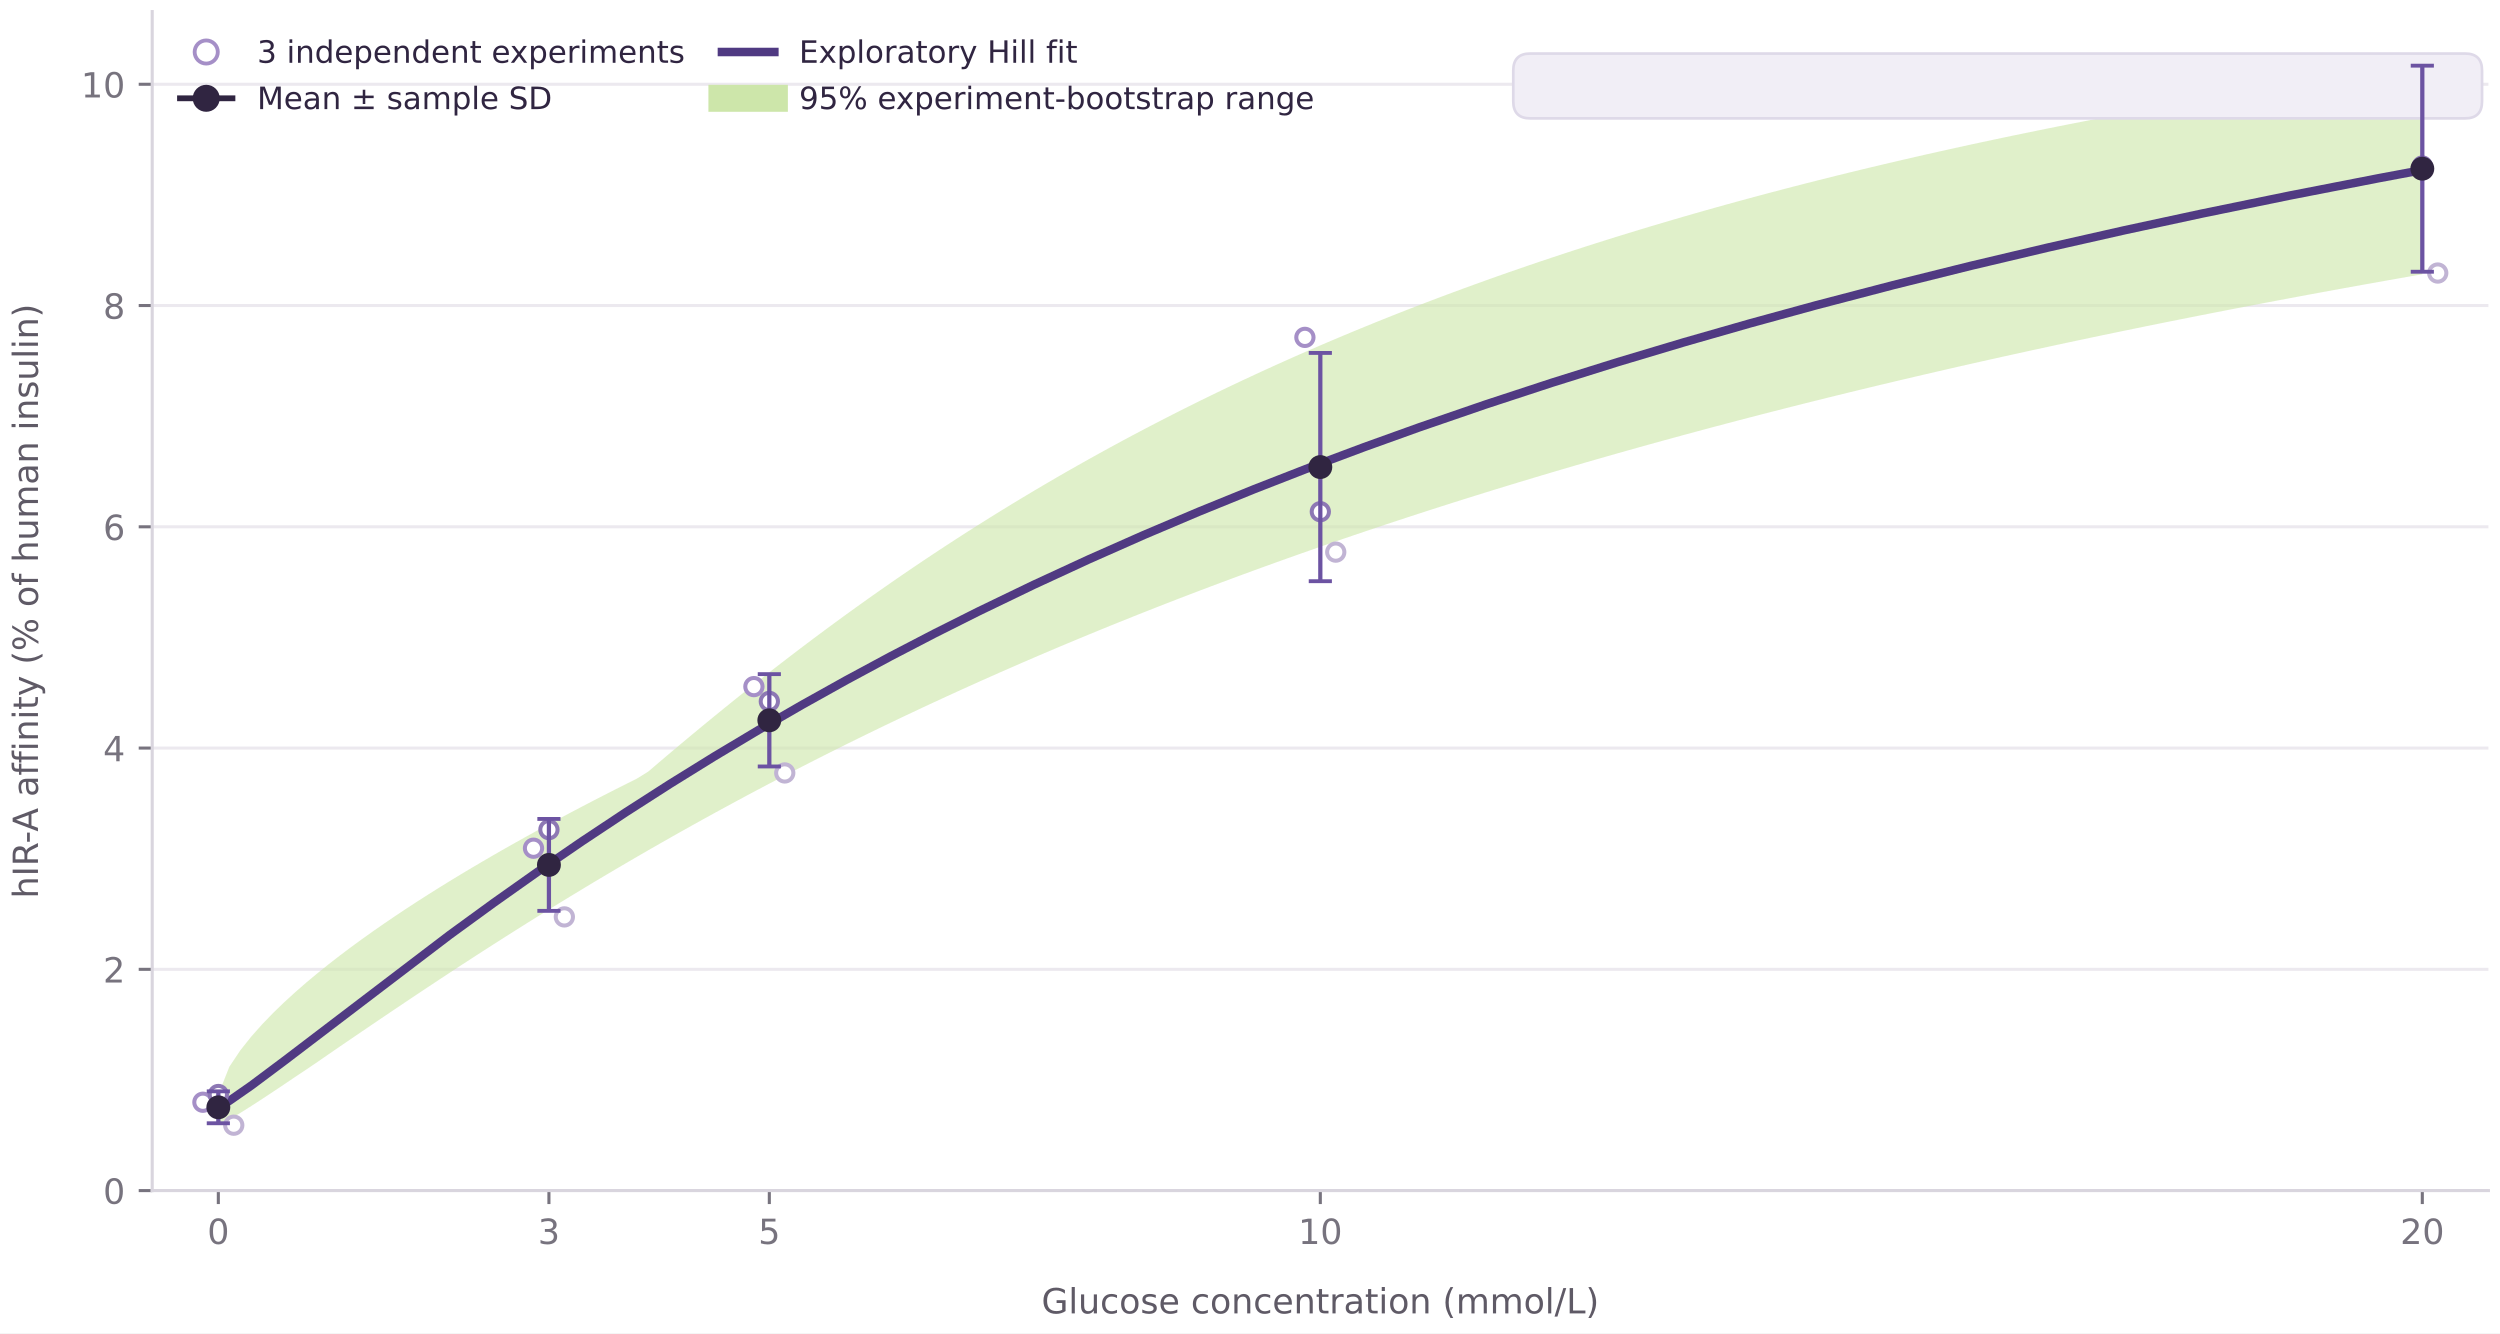
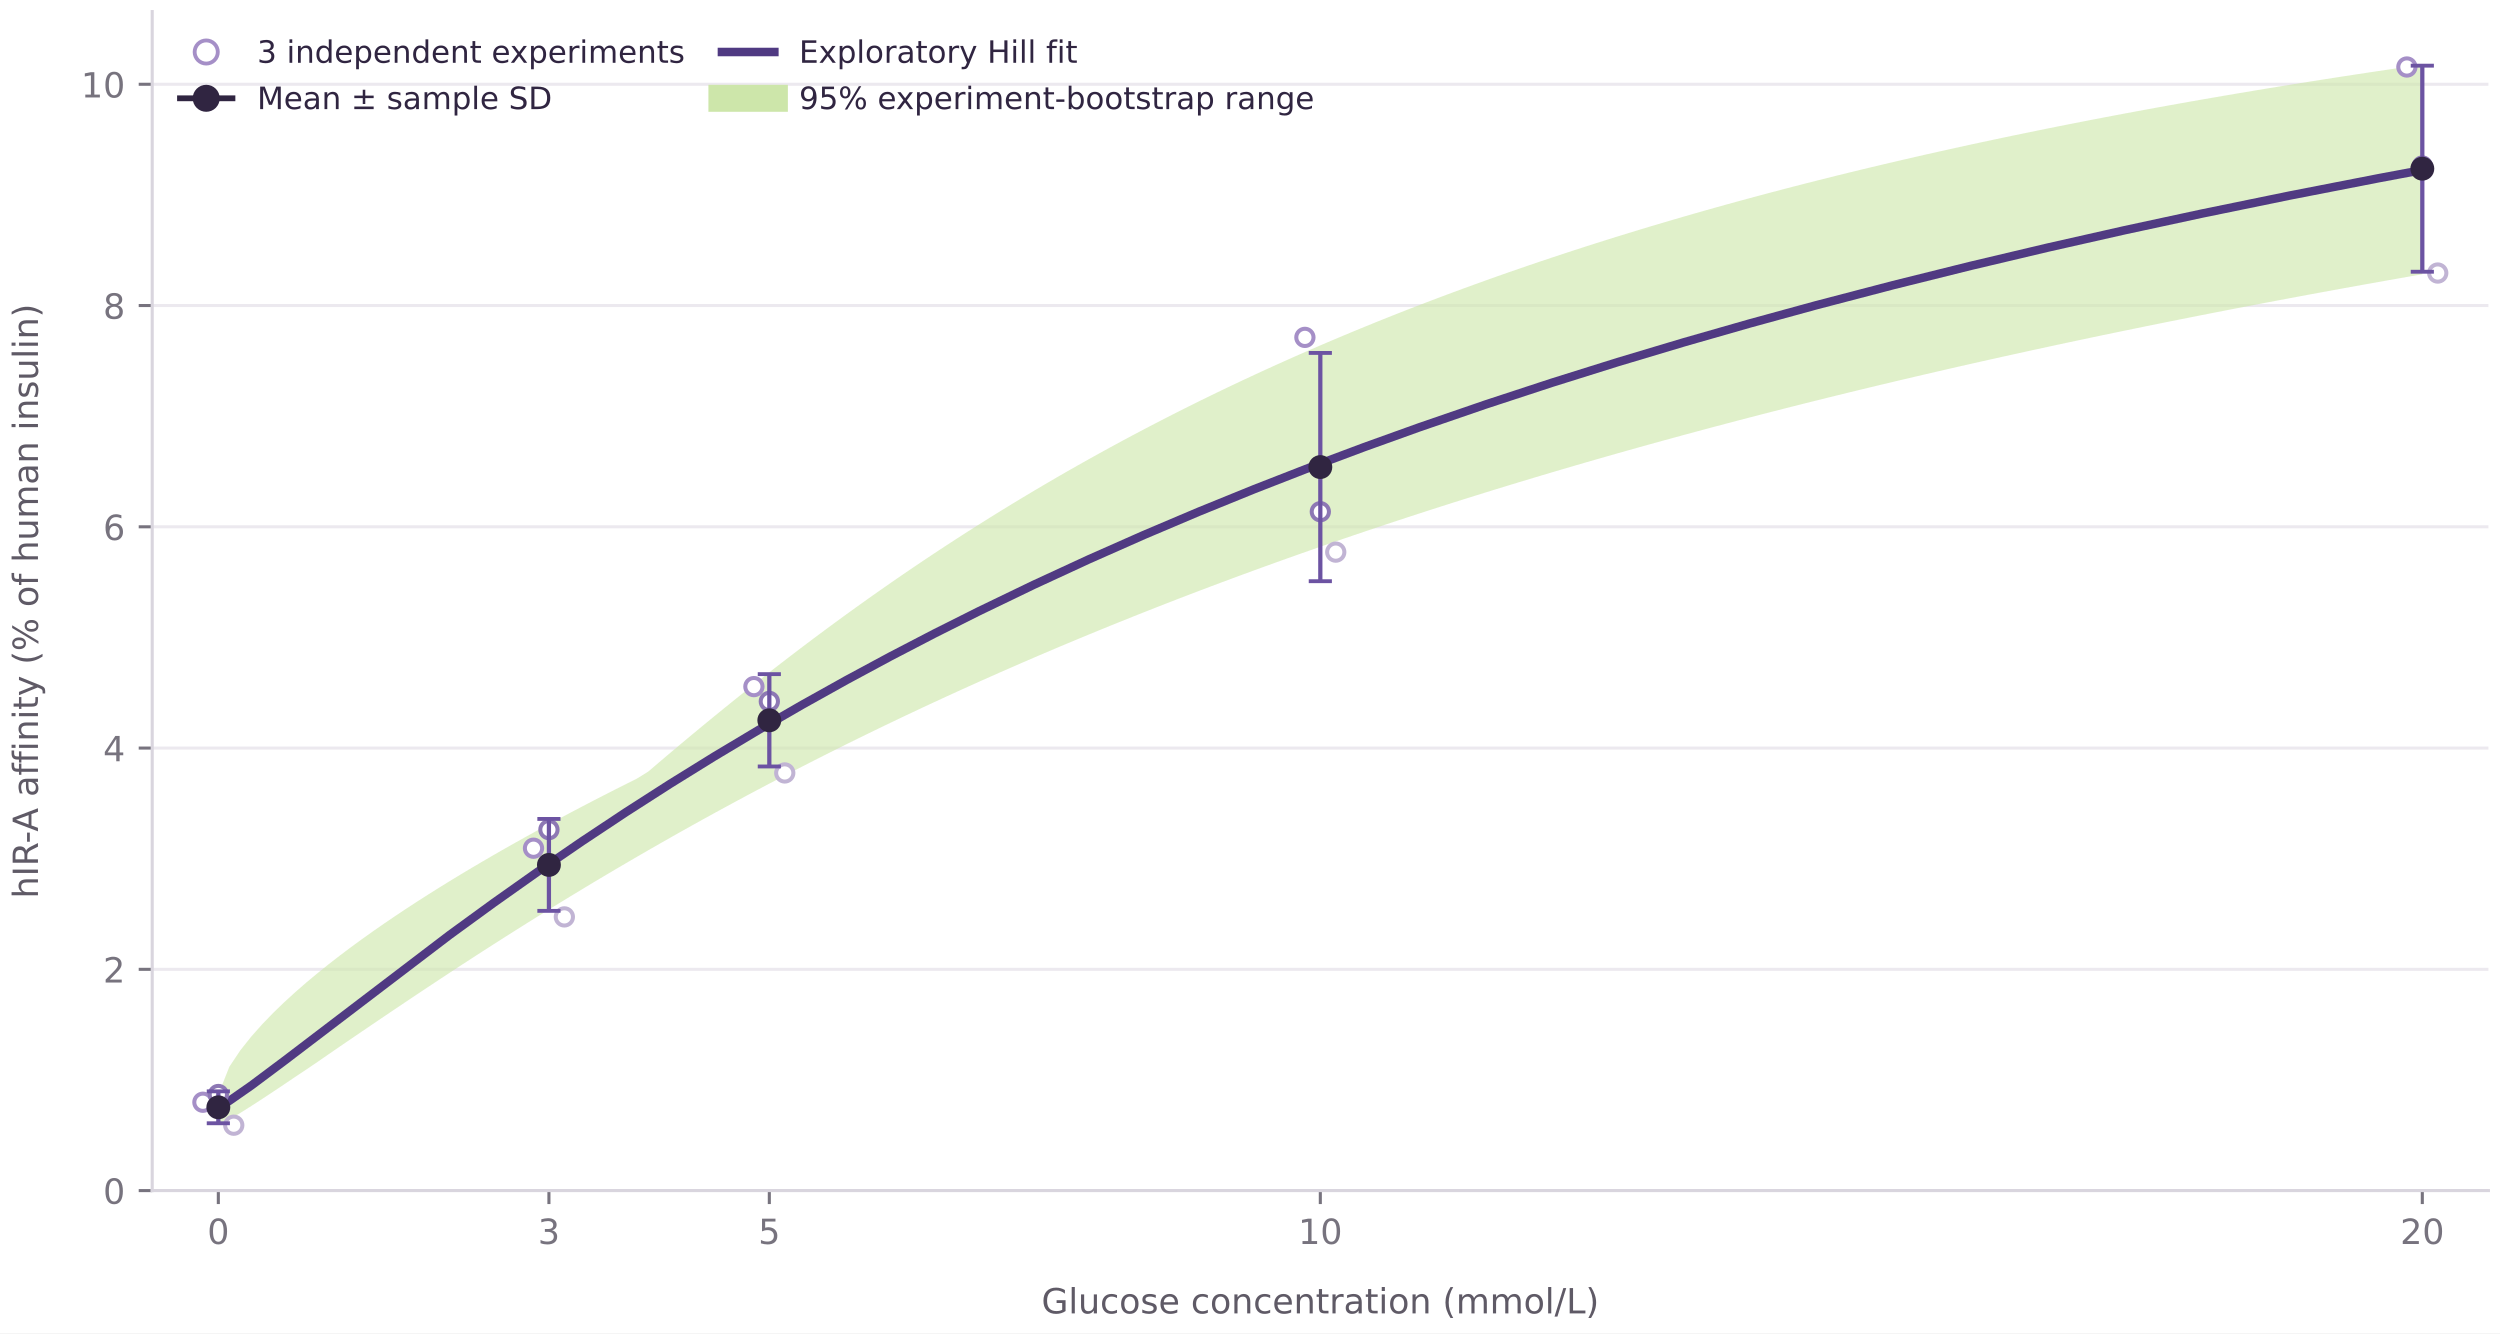
<svg xmlns="http://www.w3.org/2000/svg" xmlns:xlink="http://www.w3.org/1999/xlink" width="648pt" height="345.6pt" viewBox="0 0 648 345.6" version="1.1">
  <defs>
    <style type="text/css">*{stroke-linejoin: round; stroke-linecap: butt}</style>
  </defs>
  <g id="figure_1">
    <g id="patch_1">
      <path d="M 0 345.6  L 648 345.6  L 648 0  L 0 0  z " style="fill: #ffffff" />
    </g>
    <g id="axes_1">
      <g id="patch_2">
        <path d="M 39.453 308.599  L 645 308.599  L 645 3  L 39.453 3  z " style="fill: #ffffff" />
      </g>
      <g id="matplotlib.axis_1">
        <g id="xtick_1">
          <g id="line2d_1">
            <defs>
              <path id="mf215eca66f" d="M 0 0  L 0 3.5  " style="stroke: #77737e; stroke-width: 0.8" />
            </defs>
            <g>
              <use xlink:href="#mf215eca66f" x="56.592" y="308.599" style="fill: #77737e; stroke: #77737e; stroke-width: 0.8" />
            </g>
          </g>
          <g id="text_1">
            <text style="font-size: 9px; font-family: 'DejaVu Sans'; text-anchor: middle; fill: #77737e" x="56.592" y="322.437" transform="rotate(-0 56.59155 322.4369)">0</text>
          </g>
        </g>
        <g id="xtick_2">
          <g id="line2d_2">
            <g>
              <use xlink:href="#mf215eca66f" x="142.282" y="308.599" style="fill: #77737e; stroke: #77737e; stroke-width: 0.8" />
            </g>
          </g>
          <g id="text_2">
            <text style="font-size: 9px; font-family: 'DejaVu Sans'; text-anchor: middle; fill: #77737e" x="142.282" y="322.437" transform="rotate(-0 142.2821 322.4369)">3</text>
          </g>
        </g>
        <g id="xtick_3">
          <g id="line2d_3">
            <g>
              <use xlink:href="#mf215eca66f" x="199.409" y="308.599" style="fill: #77737e; stroke: #77737e; stroke-width: 0.8" />
            </g>
          </g>
          <g id="text_3">
            <text style="font-size: 9px; font-family: 'DejaVu Sans'; text-anchor: middle; fill: #77737e" x="199.409" y="322.437" transform="rotate(-0 199.4091 322.4369)">5</text>
          </g>
        </g>
        <g id="xtick_4">
          <g id="line2d_4">
            <g>
              <use xlink:href="#mf215eca66f" x="342.227" y="308.599" style="fill: #77737e; stroke: #77737e; stroke-width: 0.8" />
            </g>
          </g>
          <g id="text_4">
            <text style="font-size: 9px; font-family: 'DejaVu Sans'; text-anchor: middle; fill: #77737e" x="342.227" y="322.437" transform="rotate(-0 342.2266 322.4369)">10</text>
          </g>
        </g>
        <g id="xtick_5">
          <g id="line2d_5">
            <g>
              <use xlink:href="#mf215eca66f" x="627.862" y="308.599" style="fill: #77737e; stroke: #77737e; stroke-width: 0.8" />
            </g>
          </g>
          <g id="text_5">
            <text style="font-size: 9px; font-family: 'DejaVu Sans'; text-anchor: middle; fill: #77737e" x="627.862" y="322.437" transform="rotate(-0 627.8617 322.4369)">20</text>
          </g>
        </g>
        <g id="text_6">
          <text style="font-size: 9px; font-family: 'DejaVu Sans'; text-anchor: middle; fill: #5f5a66" x="342.227" y="340.438" transform="rotate(-0 342.2266 340.4377)">Glucose concentration (mmol/L)</text>
        </g>
      </g>
      <g id="matplotlib.axis_2">
        <g id="ytick_1">
          <g id="line2d_6">
            <path d="M 39.453 308.599  L 645 308.599  " clip-path="url(#p04931f12ed)" style="fill: none; stroke: #ece9ef; stroke-width: 0.8; stroke-linecap: square" />
          </g>
          <g id="line2d_7">
            <defs>
              <path id="m787b7d1486" d="M 0 0  L -3.5 0  " style="stroke: #77737e; stroke-width: 0.8" />
            </defs>
            <g>
              <use xlink:href="#m787b7d1486" x="39.453" y="308.599" style="fill: #77737e; stroke: #77737e; stroke-width: 0.8" />
            </g>
          </g>
          <g id="text_7">
            <text style="font-size: 9px; font-family: 'DejaVu Sans'; text-anchor: end; fill: #77737e" x="32.453" y="312.018" transform="rotate(-0 32.45344 312.018)">0</text>
          </g>
        </g>
        <g id="ytick_2">
          <g id="line2d_8">
            <path d="M 39.453 251.249  L 645 251.249  " clip-path="url(#p04931f12ed)" style="fill: none; stroke: #ece9ef; stroke-width: 0.8; stroke-linecap: square" />
          </g>
          <g id="line2d_9">
            <g>
              <use xlink:href="#m787b7d1486" x="39.453" y="251.249" style="fill: #77737e; stroke: #77737e; stroke-width: 0.8" />
            </g>
          </g>
          <g id="text_8">
            <text style="font-size: 9px; font-family: 'DejaVu Sans'; text-anchor: end; fill: #77737e" x="32.453" y="254.668" transform="rotate(-0 32.45344 254.6677)">2</text>
          </g>
        </g>
        <g id="ytick_3">
          <g id="line2d_10">
            <path d="M 39.453 193.899  L 645 193.899  " clip-path="url(#p04931f12ed)" style="fill: none; stroke: #ece9ef; stroke-width: 0.8; stroke-linecap: square" />
          </g>
          <g id="line2d_11">
            <g>
              <use xlink:href="#m787b7d1486" x="39.453" y="193.899" style="fill: #77737e; stroke: #77737e; stroke-width: 0.8" />
            </g>
          </g>
          <g id="text_9">
            <text style="font-size: 9px; font-family: 'DejaVu Sans'; text-anchor: end; fill: #77737e" x="32.453" y="197.317" transform="rotate(-0 32.45344 197.3175)">4</text>
          </g>
        </g>
        <g id="ytick_4">
          <g id="line2d_12">
            <path d="M 39.453 136.548  L 645 136.548  " clip-path="url(#p04931f12ed)" style="fill: none; stroke: #ece9ef; stroke-width: 0.8; stroke-linecap: square" />
          </g>
          <g id="line2d_13">
            <g>
              <use xlink:href="#m787b7d1486" x="39.453" y="136.548" style="fill: #77737e; stroke: #77737e; stroke-width: 0.8" />
            </g>
          </g>
          <g id="text_10">
            <text style="font-size: 9px; font-family: 'DejaVu Sans'; text-anchor: end; fill: #77737e" x="32.453" y="139.967" transform="rotate(-0 32.45344 139.9672)">6</text>
          </g>
        </g>
        <g id="ytick_5">
          <g id="line2d_14">
            <path d="M 39.453 79.198  L 645 79.198  " clip-path="url(#p04931f12ed)" style="fill: none; stroke: #ece9ef; stroke-width: 0.8; stroke-linecap: square" />
          </g>
          <g id="line2d_15">
            <g>
              <use xlink:href="#m787b7d1486" x="39.453" y="79.198" style="fill: #77737e; stroke: #77737e; stroke-width: 0.8" />
            </g>
          </g>
          <g id="text_11">
            <text style="font-size: 9px; font-family: 'DejaVu Sans'; text-anchor: end; fill: #77737e" x="32.453" y="82.617" transform="rotate(-0 32.45344 82.6169)">8</text>
          </g>
        </g>
        <g id="ytick_6">
          <g id="line2d_16">
            <path d="M 39.453 21.848  L 645 21.848  " clip-path="url(#p04931f12ed)" style="fill: none; stroke: #ece9ef; stroke-width: 0.8; stroke-linecap: square" />
          </g>
          <g id="line2d_17">
            <g>
              <use xlink:href="#m787b7d1486" x="39.453" y="21.848" style="fill: #77737e; stroke: #77737e; stroke-width: 0.8" />
            </g>
          </g>
          <g id="text_12">
            <text style="font-size: 9px; font-family: 'DejaVu Sans'; text-anchor: end; fill: #77737e" x="32.453" y="25.267" transform="rotate(-0 32.45344 25.26663)">10</text>
          </g>
        </g>
        <g id="text_13">
          <text style="font-size: 9px; font-family: 'DejaVu Sans'; text-anchor: middle; fill: #5f5a66" x="9.839" y="155.8" transform="rotate(-90 9.838834 155.7996)">hIR-A affinity (% of human insulin)</text>
        </g>
      </g>
      <g id="FillBetweenPolyCollection_1">
        <defs>
          <path id="mf04b20cd0d" d="M 56.592 -61.904  L 56.592 -53.948  L 59.448 -55.428  L 62.304 -57.139  L 65.161 -58.937  L 68.017 -60.789  L 70.873 -62.675  L 73.73 -64.585  L 76.586 -66.512  L 79.442 -68.409  L 82.299 -70.349  L 85.155 -72.326  L 88.011 -74.288  L 90.868 -76.235  L 93.724 -78.179  L 96.58 -80.118  L 99.437 -82.051  L 102.293 -83.977  L 105.15 -85.895  L 108.006 -87.804  L 110.862 -89.704  L 113.719 -91.594  L 116.575 -93.473  L 119.431 -95.342  L 122.288 -97.198  L 125.144 -99.044  L 128 -100.877  L 130.857 -102.698  L 133.713 -104.506  L 136.569 -106.302  L 139.426 -108.085  L 142.282 -109.855  L 145.138 -111.612  L 147.995 -113.355  L 150.851 -115.086  L 153.707 -116.803  L 156.564 -118.507  L 159.42 -120.198  L 162.277 -121.876  L 165.133 -123.54  L 167.989 -125.191  L 170.846 -126.828  L 173.702 -128.453  L 176.558 -130.064  L 179.415 -131.662  L 182.271 -133.247  L 185.127 -134.819  L 187.984 -136.378  L 190.84 -137.924  L 193.696 -139.458  L 196.553 -140.978  L 199.409 -142.486  L 202.265 -143.982  L 205.122 -145.465  L 207.978 -146.935  L 210.834 -148.393  L 213.691 -149.839  L 216.547 -151.273  L 219.404 -152.695  L 222.26 -154.105  L 225.116 -155.503  L 227.973 -156.89  L 230.829 -158.264  L 233.685 -159.628  L 236.542 -160.979  L 239.398 -162.32  L 242.254 -163.649  L 245.111 -164.967  L 247.967 -166.275  L 250.823 -167.571  L 253.68 -168.856  L 256.536 -170.131  L 259.392 -171.395  L 262.249 -172.649  L 265.105 -173.892  L 267.961 -175.125  L 270.818 -176.348  L 273.674 -177.56  L 276.531 -178.763  L 279.387 -179.955  L 282.243 -181.138  L 285.1 -182.311  L 287.956 -183.475  L 290.812 -184.629  L 293.669 -185.774  L 296.525 -186.909  L 299.381 -188.035  L 302.238 -189.152  L 305.094 -190.26  L 307.95 -191.359  L 310.807 -192.449  L 313.663 -193.53  L 316.519 -194.602  L 319.376 -195.666  L 322.232 -196.722  L 325.088 -197.769  L 327.945 -198.808  L 330.801 -199.838  L 333.658 -200.86  L 336.514 -201.875  L 339.37 -202.881  L 342.227 -203.879  L 345.083 -204.869  L 347.939 -205.852  L 350.796 -206.827  L 353.652 -207.795  L 356.508 -208.755  L 359.365 -209.707  L 362.221 -210.652  L 365.077 -211.59  L 367.934 -212.52  L 370.79 -213.444  L 373.646 -214.36  L 376.503 -215.27  L 379.359 -216.172  L 382.216 -217.067  L 385.072 -217.956  L 387.928 -218.838  L 390.785 -219.714  L 393.641 -220.583  L 396.497 -221.445  L 399.354 -222.301  L 402.21 -223.15  L 405.066 -223.993  L 407.923 -224.83  L 410.779 -225.661  L 413.635 -226.485  L 416.492 -227.304  L 419.348 -228.116  L 422.204 -228.923  L 425.061 -229.723  L 427.917 -230.518  L 430.773 -231.307  L 433.63 -232.09  L 436.486 -232.868  L 439.343 -233.64  L 442.199 -234.406  L 445.055 -235.167  L 447.912 -235.923  L 450.768 -236.673  L 453.624 -237.418  L 456.481 -238.157  L 459.337 -238.891  L 462.193 -239.62  L 465.05 -240.344  L 467.906 -241.063  L 470.762 -241.777  L 473.619 -242.486  L 476.475 -243.19  L 479.331 -243.889  L 482.188 -244.583  L 485.044 -245.272  L 487.9 -245.957  L 490.757 -246.637  L 493.613 -247.312  L 496.47 -247.983  L 499.326 -248.649  L 502.182 -249.31  L 505.039 -249.967  L 507.895 -250.62  L 510.751 -251.268  L 513.608 -251.912  L 516.464 -252.551  L 519.32 -253.186  L 522.177 -253.817  L 525.033 -254.444  L 527.889 -255.067  L 530.746 -255.685  L 533.602 -256.3  L 536.458 -256.91  L 539.315 -257.516  L 542.171 -258.119  L 545.027 -258.717  L 547.884 -259.312  L 550.74 -259.902  L 553.597 -260.489  L 556.453 -261.072  L 559.309 -261.652  L 562.166 -262.227  L 565.022 -262.799  L 567.878 -263.367  L 570.735 -263.932  L 573.591 -264.493  L 576.447 -265.05  L 579.304 -265.604  L 582.16 -266.154  L 585.016 -266.701  L 587.873 -267.245  L 590.729 -267.785  L 593.585 -268.322  L 596.442 -268.855  L 599.298 -269.385  L 602.155 -269.912  L 605.011 -270.435  L 607.867 -270.955  L 610.724 -271.473  L 613.58 -271.986  L 616.436 -272.497  L 619.293 -273.005  L 622.149 -273.509  L 625.005 -274.011  L 627.862 -274.509  L 627.862 -328.854  L 627.862 -328.854  L 625.005 -328.442  L 622.149 -328.025  L 619.293 -327.604  L 616.436 -327.18  L 613.58 -326.751  L 610.724 -326.318  L 607.867 -325.881  L 605.011 -325.44  L 602.155 -324.994  L 599.298 -324.545  L 596.442 -324.09  L 593.585 -323.632  L 590.729 -323.169  L 587.873 -322.701  L 585.016 -322.229  L 582.16 -321.752  L 579.304 -321.27  L 576.447 -320.783  L 573.591 -320.292  L 570.735 -319.796  L 567.878 -319.295  L 565.022 -318.788  L 562.166 -318.277  L 559.309 -317.76  L 556.453 -317.238  L 553.597 -316.711  L 550.74 -316.178  L 547.884 -315.64  L 545.027 -315.097  L 542.171 -314.548  L 539.315 -313.993  L 536.458 -313.432  L 533.602 -312.865  L 530.746 -312.293  L 527.889 -311.714  L 525.033 -311.13  L 522.177 -310.539  L 519.32 -309.942  L 516.464 -309.339  L 513.608 -308.729  L 510.751 -308.113  L 507.895 -307.49  L 505.039 -306.86  L 502.182 -306.224  L 499.326 -305.58  L 496.47 -304.93  L 493.613 -304.272  L 490.757 -303.608  L 487.9 -302.936  L 485.044 -302.257  L 482.188 -301.57  L 479.331 -300.876  L 476.475 -300.174  L 473.619 -299.464  L 470.762 -298.746  L 467.906 -298.02  L 465.05 -297.286  L 462.193 -296.544  L 459.337 -295.793  L 456.481 -295.034  L 453.624 -294.266  L 450.768 -293.49  L 447.912 -292.705  L 445.055 -291.91  L 442.199 -291.107  L 439.343 -290.294  L 436.486 -289.472  L 433.63 -288.64  L 430.773 -287.799  L 427.917 -286.948  L 425.061 -286.087  L 422.204 -285.215  L 419.348 -284.334  L 416.492 -283.442  L 413.635 -282.54  L 410.779 -281.627  L 407.923 -280.703  L 405.066 -279.768  L 402.21 -278.822  L 399.354 -277.865  L 396.497 -276.896  L 393.641 -275.916  L 390.785 -274.923  L 387.928 -273.919  L 385.072 -272.903  L 382.216 -271.874  L 379.359 -270.833  L 376.503 -269.779  L 373.646 -268.712  L 370.79 -267.632  L 367.934 -266.539  L 365.077 -265.433  L 362.221 -264.313  L 359.365 -263.179  L 356.508 -262.031  L 353.652 -260.869  L 350.796 -259.692  L 347.939 -258.501  L 345.083 -257.295  L 342.227 -256.074  L 339.37 -254.838  L 336.514 -253.587  L 333.658 -252.319  L 330.801 -251.036  L 327.945 -249.737  L 325.088 -248.422  L 322.232 -247.09  L 319.376 -245.742  L 316.519 -244.376  L 313.663 -242.994  L 310.807 -241.594  L 307.95 -240.176  L 305.094 -238.741  L 302.238 -237.288  L 299.381 -235.816  L 296.525 -234.326  L 293.669 -232.817  L 290.812 -231.29  L 287.956 -229.743  L 285.1 -228.177  L 282.243 -226.591  L 279.387 -224.986  L 276.531 -223.361  L 273.674 -221.715  L 270.818 -220.049  L 267.961 -218.363  L 265.105 -216.656  L 262.249 -214.928  L 259.392 -213.178  L 256.536 -211.408  L 253.68 -209.615  L 250.823 -207.802  L 247.967 -205.966  L 245.111 -204.109  L 242.254 -202.229  L 239.398 -200.327  L 236.542 -198.403  L 233.685 -196.456  L 230.829 -194.487  L 227.973 -192.495  L 225.116 -190.481  L 222.26 -188.444  L 219.404 -186.384  L 216.547 -184.302  L 213.691 -182.197  L 210.834 -180.07  L 207.978 -177.919  L 205.122 -175.747  L 202.265 -173.552  L 199.409 -171.335  L 196.553 -169.097  L 193.696 -166.836  L 190.84 -164.554  L 187.984 -162.252  L 185.127 -159.928  L 182.271 -157.584  L 179.415 -155.221  L 176.558 -152.838  L 173.702 -150.436  L 170.846 -148.017  L 167.989 -145.58  L 165.133 -143.814  L 162.277 -142.386  L 159.42 -140.945  L 156.564 -139.489  L 153.707 -138.018  L 150.851 -136.532  L 147.995 -135.03  L 145.138 -133.512  L 142.282 -131.976  L 139.426 -130.422  L 136.569 -128.848  L 133.713 -127.256  L 130.857 -125.642  L 128 -124.006  L 125.144 -122.348  L 122.288 -120.665  L 119.431 -118.957  L 116.575 -117.221  L 113.719 -115.457  L 110.862 -113.662  L 108.006 -111.834  L 105.15 -109.97  L 102.293 -108.069  L 99.437 -106.126  L 96.58 -104.139  L 93.724 -102.102  L 90.868 -100.012  L 88.011 -97.861  L 85.155 -95.643  L 82.299 -93.349  L 79.442 -90.966  L 76.586 -88.481  L 73.73 -85.874  L 70.873 -83.116  L 68.017 -80.167  L 65.161 -76.959  L 62.304 -73.368  L 59.448 -69.095  L 56.592 -61.904  z " />
        </defs>
        <g clip-path="url(#p04931f12ed)">
          <use xlink:href="#mf04b20cd0d" x="0" y="345.6" style="fill: #cde6aa; fill-opacity: 0.62" />
        </g>
      </g>
      <g id="line2d_18">
        <path d="M 56.592 287.016  L 59.448 285.335  L 65.161 281.351  L 73.73 274.943  L 116.575 242.316  L 128 233.998  L 139.426 225.916  L 150.851 218.082  L 162.277 210.501  L 173.702 203.171  L 185.127 196.09  L 196.553 189.252  L 207.978 182.651  L 219.404 176.279  L 230.829 170.128  L 242.254 164.191  L 253.68 158.459  L 267.961 151.57  L 282.243 144.974  L 296.525 138.655  L 310.807 132.599  L 325.088 126.793  L 339.37 121.223  L 353.652 115.876  L 367.934 110.742  L 385.072 104.846  L 402.21 99.221  L 419.348 93.85  L 436.486 88.72  L 453.624 83.814  L 470.762 79.12  L 490.757 73.894  L 510.751 68.921  L 530.746 64.184  L 550.74 59.668  L 570.735 55.358  L 593.585 50.669  L 616.436 46.214  L 627.862 44.07  L 627.862 44.07  " clip-path="url(#p04931f12ed)" style="fill: none; stroke: #503a82; stroke-width: 2.2; stroke-linecap: square" />
      </g>
      <g id="patch_3">
        <path d="M 39.453 308.599  L 39.453 3  " style="fill: none; stroke: #d9d5de; stroke-width: 0.8; stroke-linejoin: miter; stroke-linecap: square" />
      </g>
      <g id="patch_4">
        <path d="M 39.453 308.599  L 645 308.599  " style="fill: none; stroke: #d9d5de; stroke-width: 0.8; stroke-linejoin: miter; stroke-linecap: square" />
      </g>
      <g id="PathCollection_1">
        <defs>
          <path id="mf2a99b65d0" d="M 0 2.236  C 0.593 2.236 1.162 2 1.581 1.581  C 2 1.162 2.236 0.593 2.236 0  C 2.236 -0.593 2 -1.162 1.581 -1.581  C 1.162 -2 0.593 -2.236 0 -2.236  C -0.593 -2.236 -1.162 -2 -1.581 -1.581  C -2 -1.162 -2.236 -0.593 -2.236 0  C -2.236 0.593 -2 1.162 -1.581 1.581  C -1.162 2 -0.593 2.236 0 2.236  z " style="stroke: #a58fc7; stroke-width: 1.05" />
        </defs>
        <g clip-path="url(#p04931f12ed)">
          <use xlink:href="#mf2a99b65d0" x="52.593" y="285.701" style="fill: #ffffff; stroke: #a58fc7; stroke-width: 1.05" />
          <use xlink:href="#mf2a99b65d0" x="138.283" y="219.858" style="fill: #ffffff; stroke: #a58fc7; stroke-width: 1.05" />
          <use xlink:href="#mf2a99b65d0" x="195.41" y="177.969" style="fill: #ffffff; stroke: #a58fc7; stroke-width: 1.05" />
          <use xlink:href="#mf2a99b65d0" x="338.228" y="87.448" style="fill: #ffffff; stroke: #a58fc7; stroke-width: 1.05" />
          <use xlink:href="#mf2a99b65d0" x="623.863" y="17.365" style="fill: #ffffff; stroke: #a58fc7; stroke-width: 1.05" />
        </g>
      </g>
      <g id="PathCollection_2">
        <defs>
          <path id="med368fae50" d="M 0 2.236  C 0.593 2.236 1.162 2 1.581 1.581  C 2 1.162 2.236 0.593 2.236 0  C 2.236 -0.593 2 -1.162 1.581 -1.581  C 1.162 -2 0.593 -2.236 0 -2.236  C -0.593 -2.236 -1.162 -2 -1.581 -1.581  C -2 -1.162 -2.236 -0.593 -2.236 0  C -2.236 0.593 -2 1.162 -1.581 1.581  C -1.162 2 -0.593 2.236 0 2.236  z " style="stroke: #8d78b4; stroke-width: 1.05" />
        </defs>
        <g clip-path="url(#p04931f12ed)">
          <use xlink:href="#med368fae50" x="56.592" y="283.696" style="fill: #ffffff; stroke: #8d78b4; stroke-width: 1.05" />
          <use xlink:href="#med368fae50" x="142.282" y="215.041" style="fill: #ffffff; stroke: #8d78b4; stroke-width: 1.05" />
          <use xlink:href="#med368fae50" x="199.409" y="181.803" style="fill: #ffffff; stroke: #8d78b4; stroke-width: 1.05" />
          <use xlink:href="#med368fae50" x="342.227" y="132.633" style="fill: #ffffff; stroke: #8d78b4; stroke-width: 1.05" />
          <use xlink:href="#med368fae50" x="627.862" y="43.036" style="fill: #ffffff; stroke: #8d78b4; stroke-width: 1.05" />
        </g>
      </g>
      <g id="PathCollection_3">
        <defs>
          <path id="m86e294abed" d="M 0 2.236  C 0.593 2.236 1.162 2 1.581 1.581  C 2 1.162 2.236 0.593 2.236 0  C 2.236 -0.593 2 -1.162 1.581 -1.581  C 1.162 -2 0.593 -2.236 0 -2.236  C -0.593 -2.236 -1.162 -2 -1.581 -1.581  C -2 -1.162 -2.236 -0.593 -2.236 0  C -2.236 0.593 -2 1.162 -1.581 1.581  C -1.162 2 -0.593 2.236 0 2.236  z " style="stroke: #c1b4d4; stroke-width: 1.05" />
        </defs>
        <g clip-path="url(#p04931f12ed)">
          <use xlink:href="#m86e294abed" x="60.59" y="291.652" style="fill: #ffffff; stroke: #c1b4d4; stroke-width: 1.05" />
          <use xlink:href="#m86e294abed" x="146.281" y="237.661" style="fill: #ffffff; stroke: #c1b4d4; stroke-width: 1.05" />
          <use xlink:href="#m86e294abed" x="203.408" y="200.348" style="fill: #ffffff; stroke: #c1b4d4; stroke-width: 1.05" />
          <use xlink:href="#m86e294abed" x="346.225" y="143.109" style="fill: #ffffff; stroke: #c1b4d4; stroke-width: 1.05" />
          <use xlink:href="#m86e294abed" x="631.861" y="70.772" style="fill: #ffffff; stroke: #c1b4d4; stroke-width: 1.05" />
        </g>
      </g>
-       <g id="text_14">
-         <g id="patch_5">
-           <path d="M 396.641 30.681  L 638.944 30.681  Q 643.344 30.681 643.344 26.281  L 643.344 18.28  Q 643.344 13.88 638.944 13.88  L 396.641 13.88  Q 392.241 13.88 392.241 18.28  L 392.241 26.281  Q 392.241 30.681 396.641 30.681  z " style="fill: #f1eef6; stroke: #ded9e8; stroke-width: 0.7; stroke-linejoin: miter" />
-         </g>
-       </g>
      <g id="LineCollection_1">
        <path d="M 56.592 291.154  L 56.592 282.878  " clip-path="url(#p04931f12ed)" style="fill: none; stroke: #6c53a2; stroke-width: 1.1" />
        <path d="M 142.282 236.101  L 142.282 212.271  " clip-path="url(#p04931f12ed)" style="fill: none; stroke: #6c53a2; stroke-width: 1.1" />
        <path d="M 199.409 198.675  L 199.409 174.738  " clip-path="url(#p04931f12ed)" style="fill: none; stroke: #6c53a2; stroke-width: 1.1" />
        <path d="M 342.227 150.643  L 342.227 91.484  " clip-path="url(#p04931f12ed)" style="fill: none; stroke: #6c53a2; stroke-width: 1.1" />
        <path d="M 627.862 70.435  L 627.862 17.014  " clip-path="url(#p04931f12ed)" style="fill: none; stroke: #6c53a2; stroke-width: 1.1" />
      </g>
      <g id="line2d_19">
        <defs>
          <path id="m3d08cda018" d="M 3 0  L -3 -0  " style="stroke: #6c53a2" />
        </defs>
        <g clip-path="url(#p04931f12ed)">
          <use xlink:href="#m3d08cda018" x="56.592" y="291.154" style="fill: #302541; stroke: #6c53a2" />
          <use xlink:href="#m3d08cda018" x="142.282" y="236.101" style="fill: #302541; stroke: #6c53a2" />
          <use xlink:href="#m3d08cda018" x="199.409" y="198.675" style="fill: #302541; stroke: #6c53a2" />
          <use xlink:href="#m3d08cda018" x="342.227" y="150.643" style="fill: #302541; stroke: #6c53a2" />
          <use xlink:href="#m3d08cda018" x="627.862" y="70.435" style="fill: #302541; stroke: #6c53a2" />
        </g>
      </g>
      <g id="line2d_20">
        <g clip-path="url(#p04931f12ed)">
          <use xlink:href="#m3d08cda018" x="56.592" y="282.878" style="fill: #302541; stroke: #6c53a2" />
          <use xlink:href="#m3d08cda018" x="142.282" y="212.271" style="fill: #302541; stroke: #6c53a2" />
          <use xlink:href="#m3d08cda018" x="199.409" y="174.738" style="fill: #302541; stroke: #6c53a2" />
          <use xlink:href="#m3d08cda018" x="342.227" y="91.484" style="fill: #302541; stroke: #6c53a2" />
          <use xlink:href="#m3d08cda018" x="627.862" y="17.014" style="fill: #302541; stroke: #6c53a2" />
        </g>
      </g>
      <g id="line2d_21">
        <defs>
          <path id="m61b7005d04" d="M 0 2.6  C 0.69 2.6 1.351 2.326 1.838 1.838  C 2.326 1.351 2.6 0.69 2.6 0  C 2.6 -0.69 2.326 -1.351 1.838 -1.838  C 1.351 -2.326 0.69 -2.6 0 -2.6  C -0.69 -2.6 -1.351 -2.326 -1.838 -1.838  C -2.326 -1.351 -2.6 -0.69 -2.6 0  C -2.6 0.69 -2.326 1.351 -1.838 1.838  C -1.351 2.326 -0.69 2.6 0 2.6  z " style="stroke: #302541" />
        </defs>
        <g clip-path="url(#p04931f12ed)">
          <use xlink:href="#m61b7005d04" x="56.592" y="287.016" style="fill: #302541; stroke: #302541" />
          <use xlink:href="#m61b7005d04" x="142.282" y="224.186" style="fill: #302541; stroke: #302541" />
          <use xlink:href="#m61b7005d04" x="199.409" y="186.706" style="fill: #302541; stroke: #302541" />
          <use xlink:href="#m61b7005d04" x="342.227" y="121.063" style="fill: #302541; stroke: #302541" />
          <use xlink:href="#m61b7005d04" x="627.862" y="43.724" style="fill: #302541; stroke: #302541" />
        </g>
      </g>
      <g id="legend_1">
        <g id="line2d_22">
          <defs>
            <path id="mf0c3a80515" d="M 0 3  C 0.796 3 1.559 2.684 2.121 2.121  C 2.684 1.559 3 0.796 3 0  C 3 -0.796 2.684 -1.559 2.121 -2.121  C 1.559 -2.684 0.796 -3 0 -3  C -0.796 -3 -1.559 -2.684 -2.121 -2.121  C -2.684 -1.559 -3 -0.796 -3 0  C -3 0.796 -2.684 1.559 -2.121 2.121  C -1.559 2.684 -0.796 3 0 3  z " style="stroke: #a58fc7" />
          </defs>
          <g>
            <use xlink:href="#mf0c3a80515" x="53.453" y="13.479" style="fill: #ffffff; stroke: #a58fc7" />
          </g>
        </g>
        <g id="text_15">
          <text style="font-size: 8px; font-family: 'DejaVu Sans'; text-anchor: start; fill: #302541" x="66.653" y="16.279" transform="rotate(-0 66.65344 16.27899)">3 independent experiments</text>
        </g>
        <g id="line2d_23">
          <path d="M 46.653 25.48  L 53.453 25.48  L 60.253 25.48  " style="fill: none; stroke: #302541; stroke-width: 1.5; stroke-linecap: square" />
          <defs>
            <path id="mc4b8a7770d" d="M 0 3  C 0.796 3 1.559 2.684 2.121 2.121  C 2.684 1.559 3 0.796 3 0  C 3 -0.796 2.684 -1.559 2.121 -2.121  C 1.559 -2.684 0.796 -3 0 -3  C -0.796 -3 -1.559 -2.684 -2.121 -2.121  C -2.684 -1.559 -3 -0.796 -3 0  C -3 0.796 -2.684 1.559 -2.121 2.121  C -1.559 2.684 -0.796 3 0 3  z " style="stroke: #302541" />
          </defs>
          <g>
            <use xlink:href="#mc4b8a7770d" x="53.453" y="25.48" style="fill: #302541; stroke: #302541" />
          </g>
        </g>
        <g id="text_16">
          <text style="font-size: 8px; font-family: 'DejaVu Sans'; text-anchor: start; fill: #302541" x="66.653" y="28.28" transform="rotate(-0 66.65344 28.27961)">Mean ± sample SD</text>
        </g>
        <g id="line2d_24">
          <path d="M 187.12 13.479  L 193.92 13.479  L 200.72 13.479  " style="fill: none; stroke: #503a82; stroke-width: 2.2; stroke-linecap: square" />
        </g>
        <g id="text_17">
          <text style="font-size: 8px; font-family: 'DejaVu Sans'; text-anchor: start; fill: #302541" x="207.12" y="16.279" transform="rotate(-0 207.1197 16.27899)">Exploratory Hill fit</text>
        </g>
        <g id="line2d_25">
          <path d="M 187.12 25.48  L 193.92 25.48  L 200.72 25.48  " style="fill: none; stroke: #cde6aa; stroke-width: 7; stroke-linecap: square" />
        </g>
        <g id="text_18">
          <text style="font-size: 8px; font-family: 'DejaVu Sans'; text-anchor: start; fill: #302541" x="207.12" y="28.28" transform="rotate(-0 207.1197 28.27961)">95% experiment-bootstrap range</text>
        </g>
      </g>
    </g>
  </g>
  <defs>
    <clipPath id="p04931f12ed">
      <rect x="39.453" y="3" width="605.546" height="305.599" />
    </clipPath>
  </defs>
</svg>
